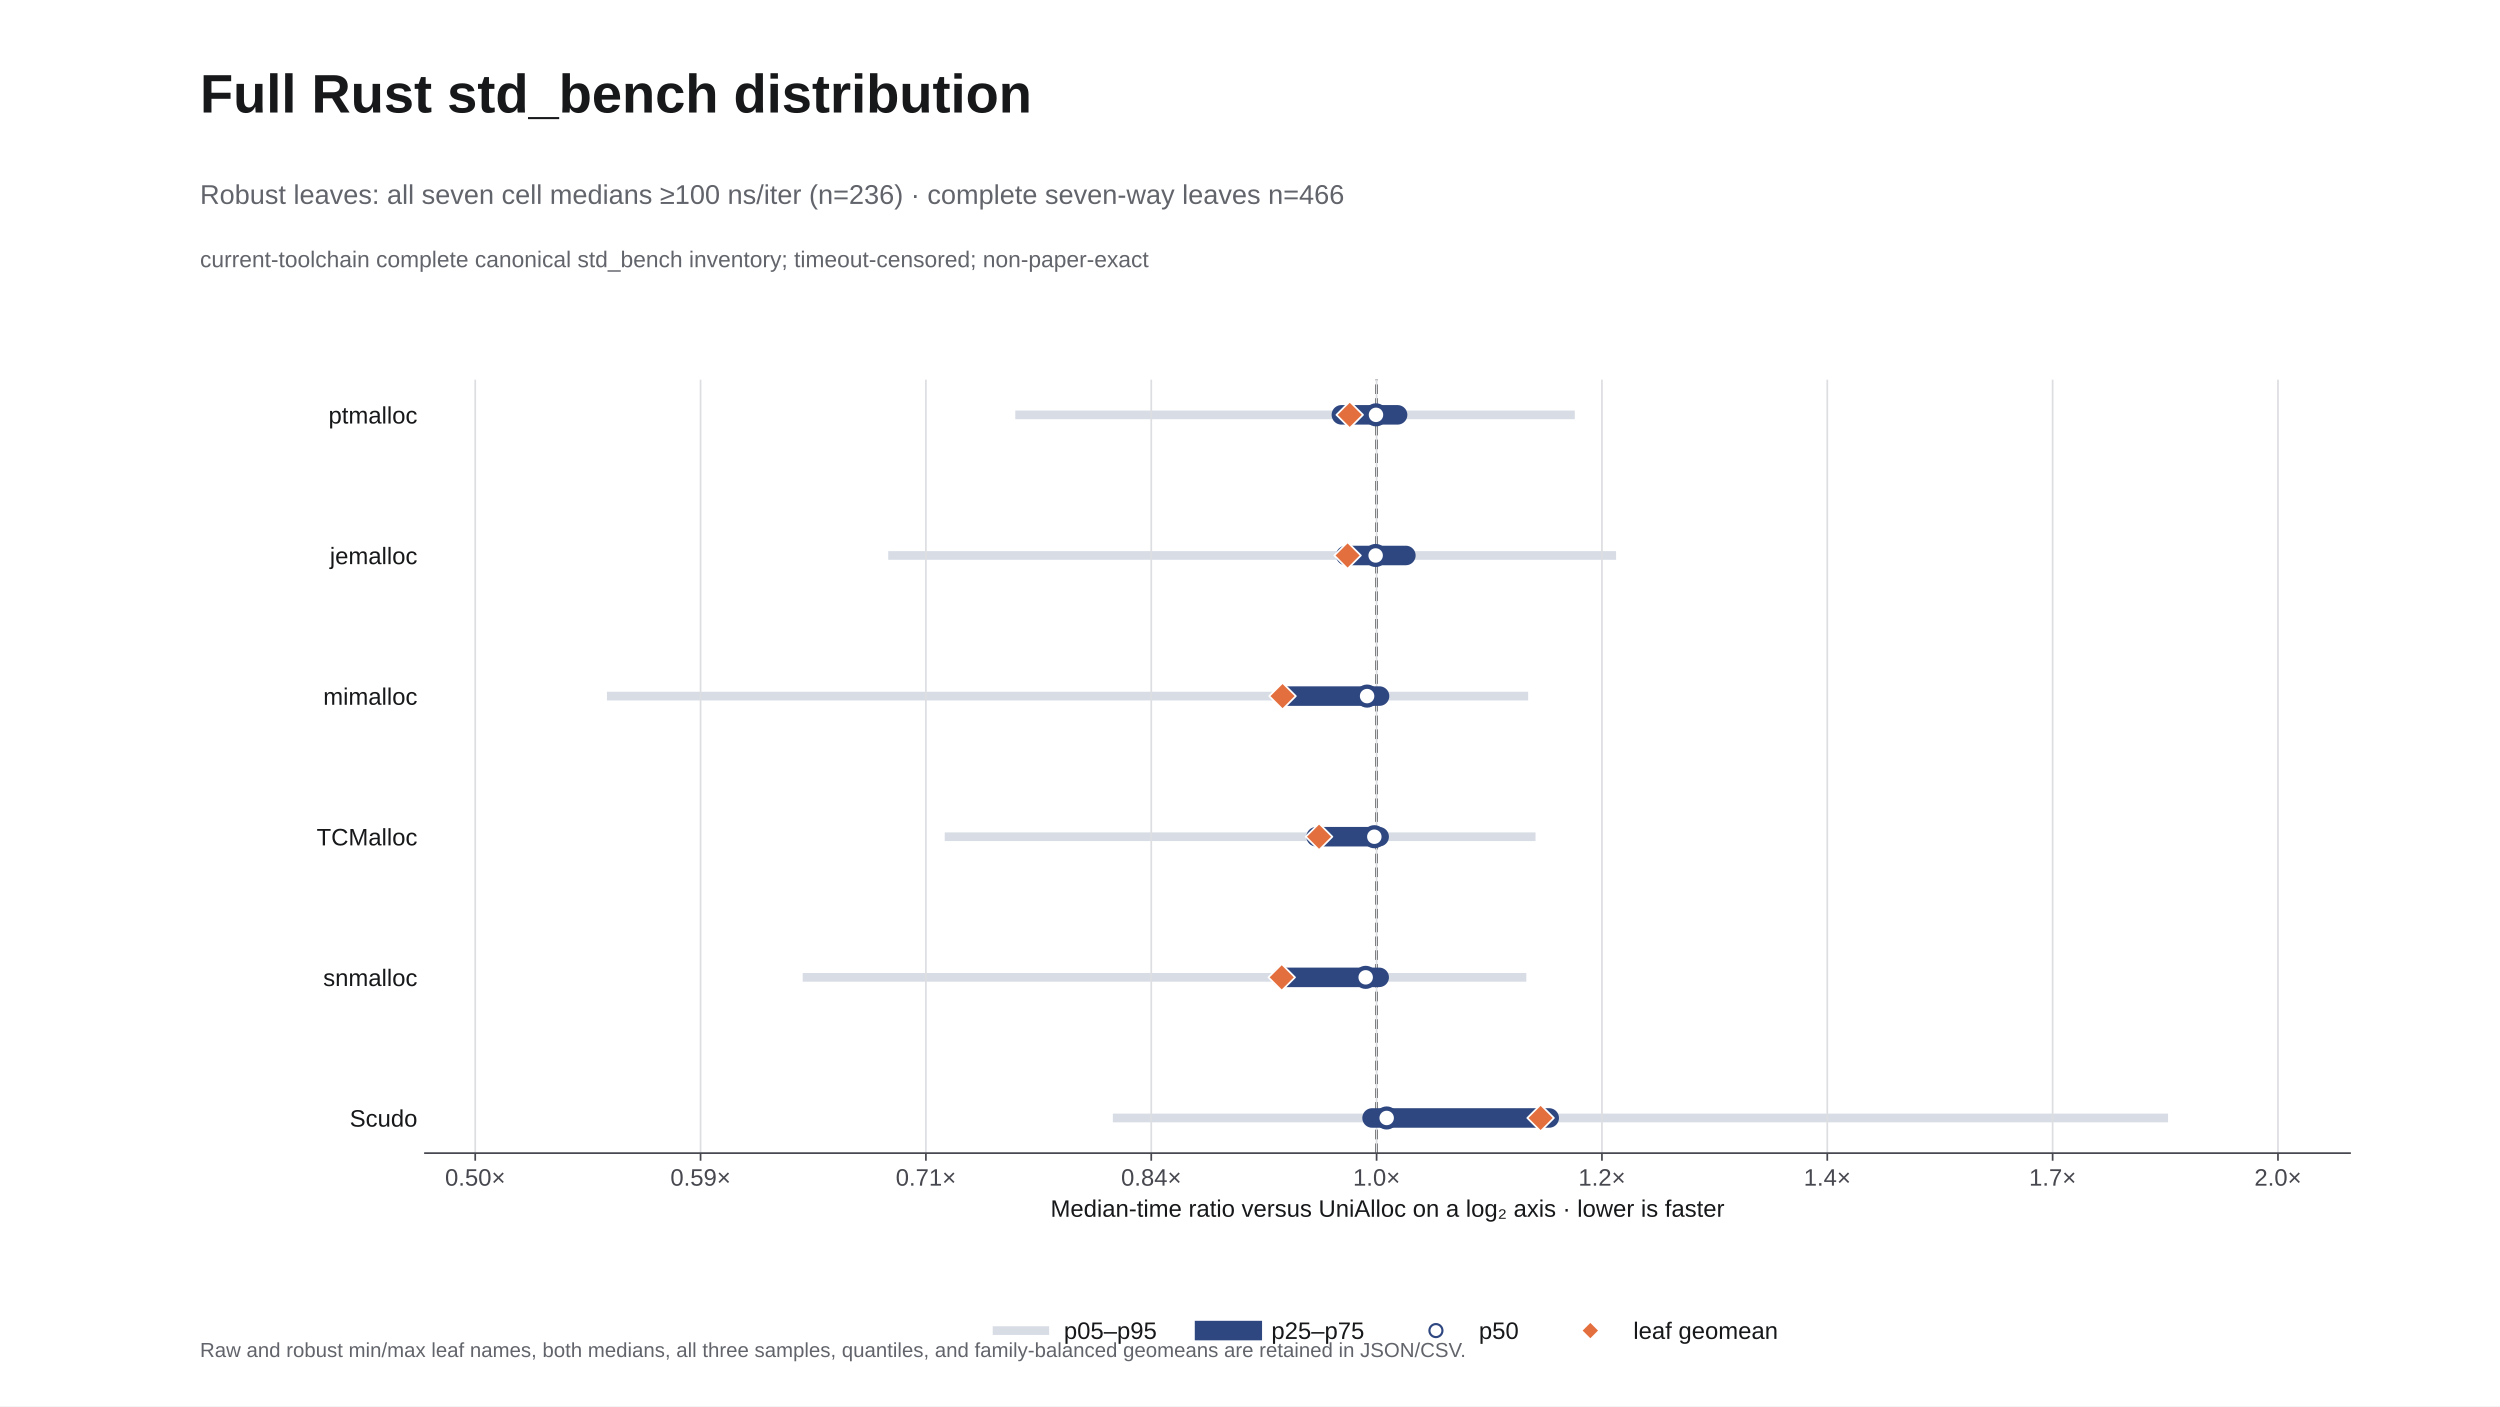
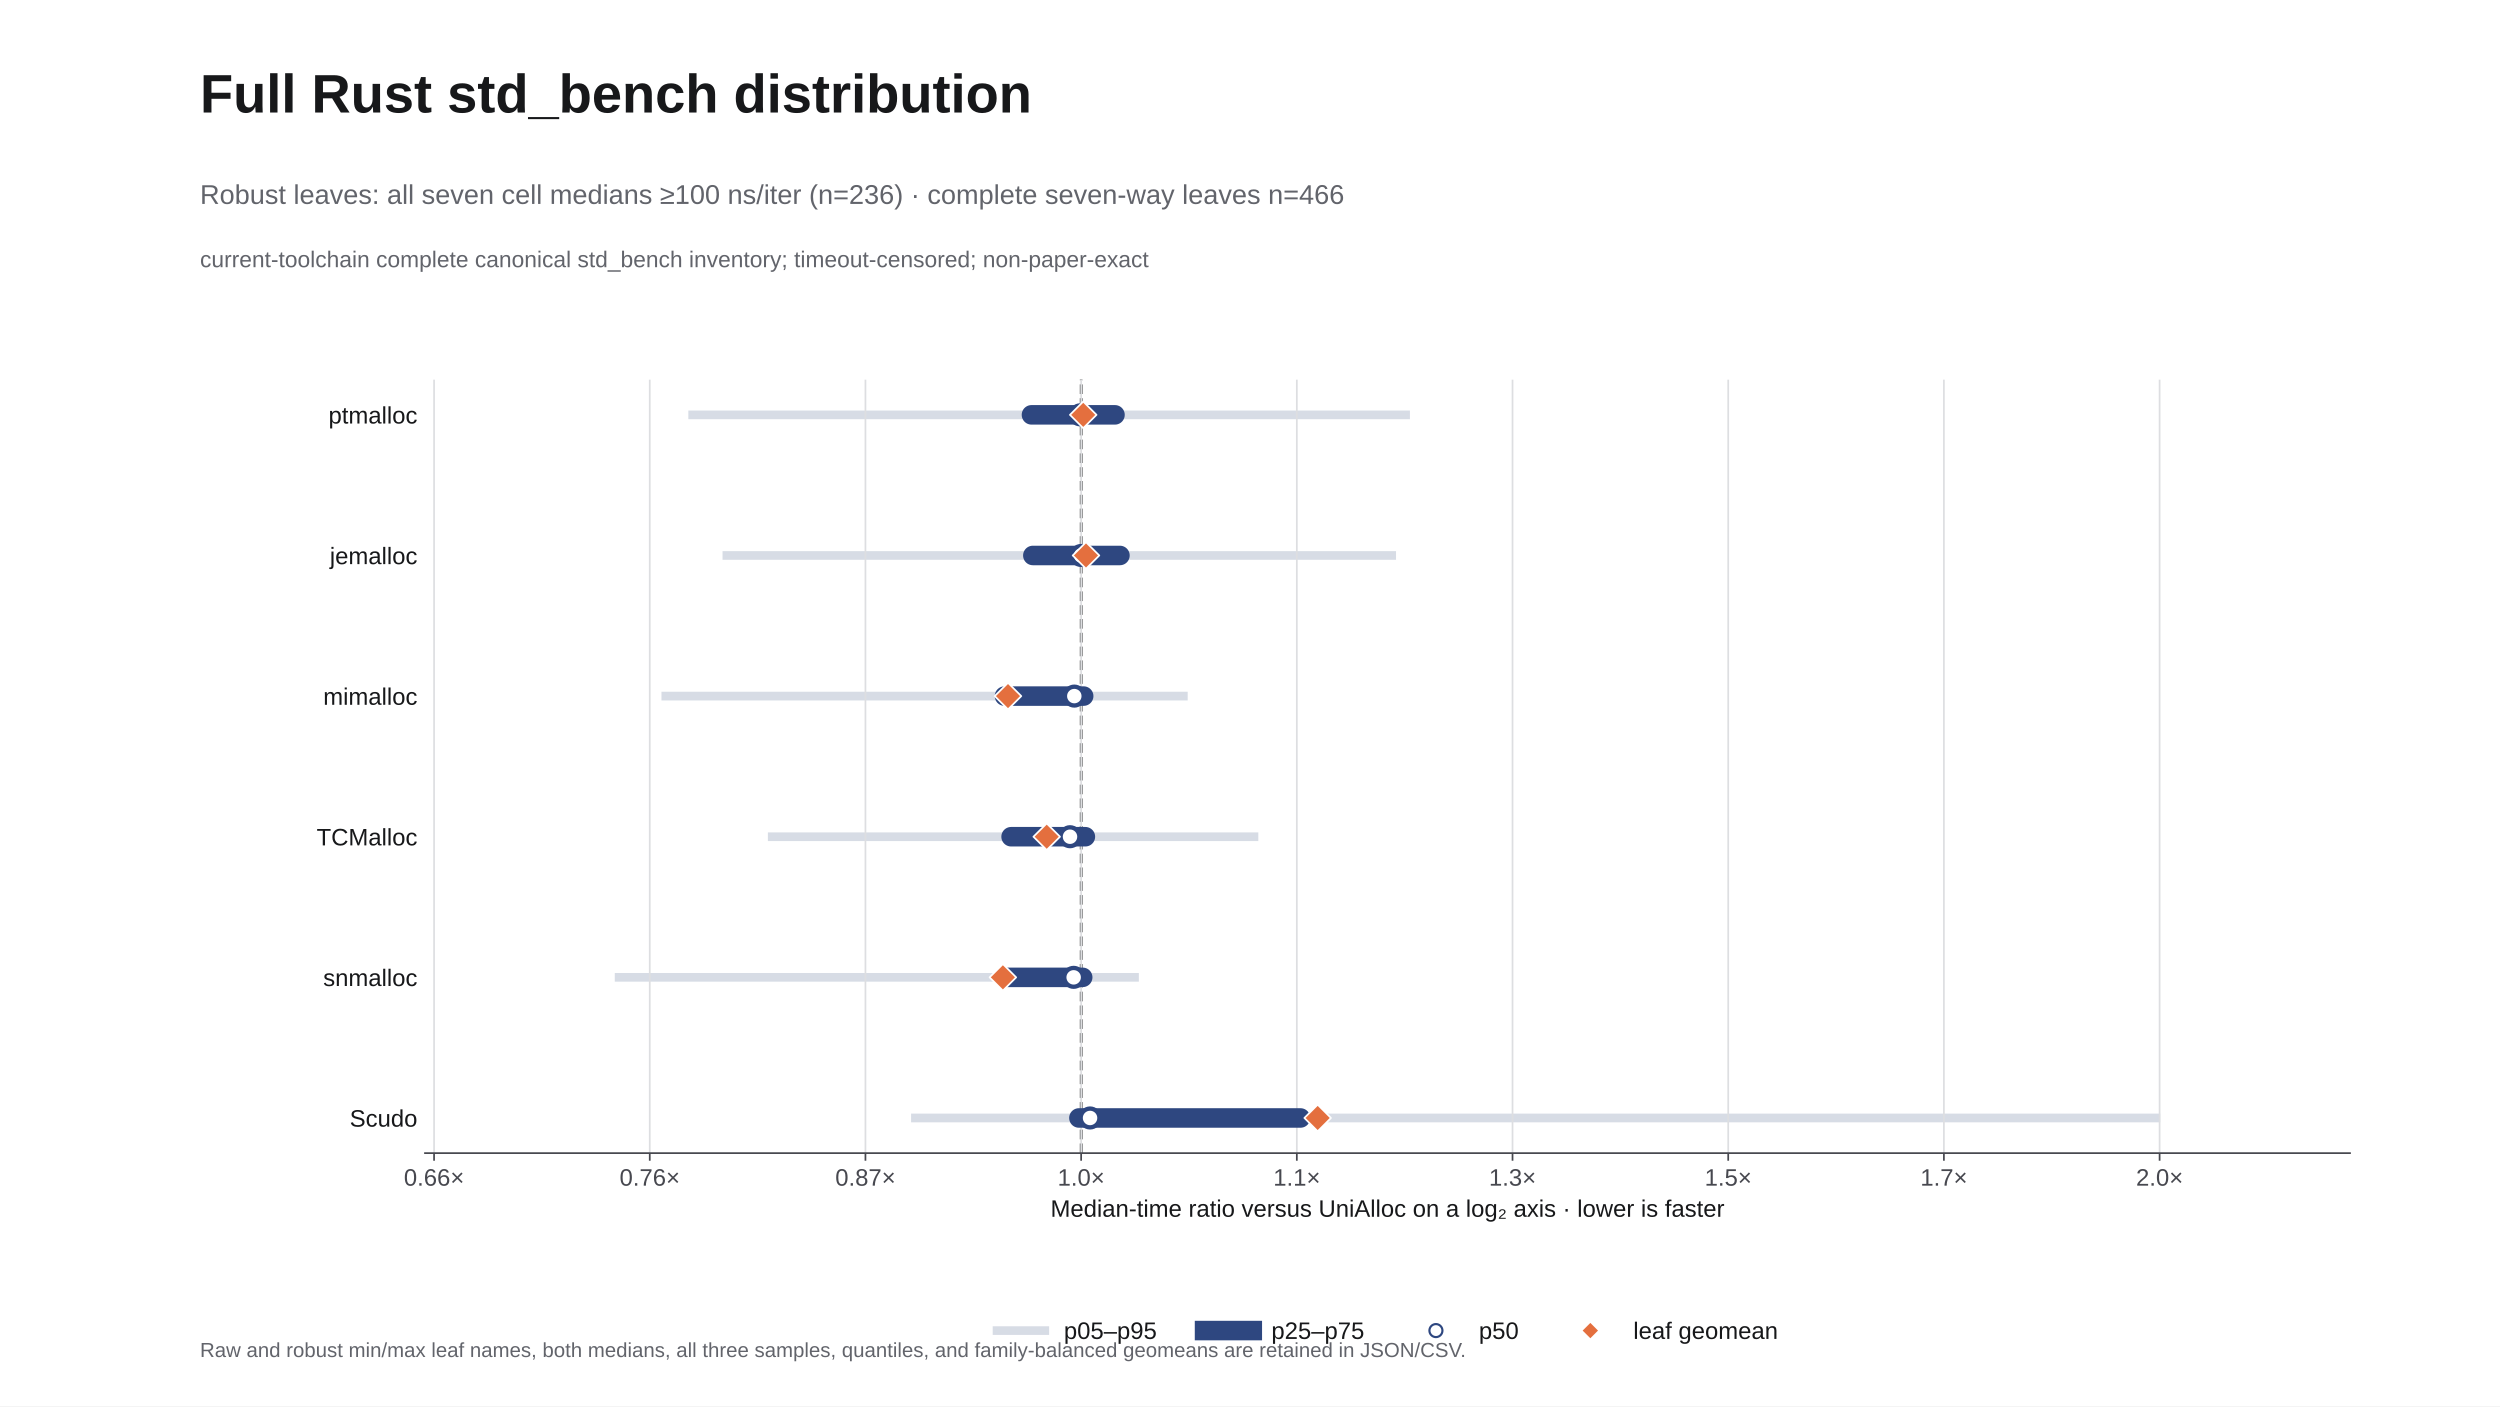
<svg xmlns="http://www.w3.org/2000/svg" xmlns:xlink="http://www.w3.org/1999/xlink" width="1152pt" height="648pt" viewBox="0 0 1152 648" version="1.1">
  <defs>
    <style type="text/css">*{stroke-linejoin: round; stroke-linecap: butt}</style>
  </defs>
  <g id="figure_1">
    <g id="patch_1">
      <path d="M 0 648 L 1152 648 L 1152 0 L 0 0 z " style="fill: #ffffff" />
    </g>
    <g id="axes_1">
      <g id="patch_2">
        <path d="M 195.84 531.36 L 1082.88 531.36 L 1082.88 174.96 L 195.84 174.96 z " style="fill: #ffffff" />
      </g>
      <g id="line2d_1">
-         <path d="M 634.335 531.36 L 634.335 174.96 " clip-path="url(#p51eea1e495)" style="fill: none; stroke-dasharray: 4.44,1.92; stroke-dashoffset: 0; stroke: #17181a; stroke-width: 1.2" />
+         <path d="M 498.189 531.36 L 498.189 174.96 " clip-path="url(#p51eea1e495)" style="fill: none; stroke-dasharray: 4.44,1.92; stroke-dashoffset: 0; stroke: #17181a; stroke-width: 1.2" />
      </g>
      <g id="line2d_2">
-         <path d="M 469.852 191.16 L 723.669 191.16 " clip-path="url(#p51eea1e495)" style="fill: none; stroke: #d7dce5; stroke-width: 4; stroke-linecap: square" />
+         <path d="M 319.183 191.16 L 647.699 191.16 " clip-path="url(#p51eea1e495)" style="fill: none; stroke: #d7dce5; stroke-width: 4; stroke-linecap: square" />
      </g>
      <g id="line2d_3">
-         <path d="M 411.296 255.96 L 742.69 255.96 " clip-path="url(#p51eea1e495)" style="fill: none; stroke: #d7dce5; stroke-width: 4; stroke-linecap: square" />
+         <path d="M 334.946 255.96 L 641.289 255.96 " clip-path="url(#p51eea1e495)" style="fill: none; stroke: #d7dce5; stroke-width: 4; stroke-linecap: square" />
      </g>
      <g id="line2d_4">
-         <path d="M 281.683 320.76 L 702.177 320.76 " clip-path="url(#p51eea1e495)" style="fill: none; stroke: #d7dce5; stroke-width: 4; stroke-linecap: square" />
+         <path d="M 306.805 320.76 L 545.288 320.76 " clip-path="url(#p51eea1e495)" style="fill: none; stroke: #d7dce5; stroke-width: 4; stroke-linecap: square" />
      </g>
      <g id="line2d_5">
-         <path d="M 437.328 385.56 L 705.575 385.56 " clip-path="url(#p51eea1e495)" style="fill: none; stroke: #d7dce5; stroke-width: 4; stroke-linecap: square" />
+         <path d="M 355.842 385.56 L 577.835 385.56 " clip-path="url(#p51eea1e495)" style="fill: none; stroke: #d7dce5; stroke-width: 4; stroke-linecap: square" />
      </g>
      <g id="line2d_6">
-         <path d="M 371.876 450.36 L 701.34 450.36 " clip-path="url(#p51eea1e495)" style="fill: none; stroke: #d7dce5; stroke-width: 4; stroke-linecap: square" />
+         <path d="M 285.292 450.36 L 522.779 450.36 " clip-path="url(#p51eea1e495)" style="fill: none; stroke: #d7dce5; stroke-width: 4; stroke-linecap: square" />
      </g>
      <g id="line2d_7">
-         <path d="M 514.799 515.16 L 997.037 515.16 " clip-path="url(#p51eea1e495)" style="fill: none; stroke: #d7dce5; stroke-width: 4; stroke-linecap: square" />
+         <path d="M 421.824 515.16 L 993.428 515.16 " clip-path="url(#p51eea1e495)" style="fill: none; stroke: #d7dce5; stroke-width: 4; stroke-linecap: square" />
      </g>
      <g id="matplotlib.axis_1">
        <g id="xtick_1">
          <g id="line2d_8">
-             <path d="M 218.981 531.36 L 218.981 174.96 " clip-path="url(#p51eea1e495)" style="fill: none; stroke: #dddee1; stroke-width: 0.8; stroke-linecap: square" />
+             <path d="M 200.017 531.36 L 200.017 174.96 " clip-path="url(#p51eea1e495)" style="fill: none; stroke: #dddee1; stroke-width: 0.8; stroke-linecap: square" />
          </g>
          <g id="line2d_9">
            <defs>
              <path id="m718311839b" d="M 0 0 L 0 3.5 " style="stroke: #47484f; stroke-width: 0.8" />
            </defs>
            <g>
-               <use xlink:href="#m718311839b" x="218.981" y="531.36" style="fill: #47484f; stroke: #47484f; stroke-width: 0.8" />
+               <use xlink:href="#m718311839b" x="200.017" y="531.36" style="fill: #47484f; stroke: #47484f; stroke-width: 0.8" />
            </g>
          </g>
          <g id="text_1">
-             <text style="font-size: 11px; font-family: 'Liberation Sans'; text-anchor: middle; fill: #47484f" x="218.981" y="546.368" transform="rotate(-0 218.9811 546.3683)">0.50×</text>
+             <text style="font-size: 11px; font-family: 'Liberation Sans'; text-anchor: middle; fill: #47484f" x="200.017" y="546.368" transform="rotate(-0 200.0167 546.3683)">0.66×</text>
          </g>
        </g>
        <g id="xtick_2">
          <g id="line2d_10">
-             <path d="M 322.82 531.36 L 322.82 174.96 " clip-path="url(#p51eea1e495)" style="fill: none; stroke: #dddee1; stroke-width: 0.8; stroke-linecap: square" />
+             <path d="M 299.407 531.36 L 299.407 174.96 " clip-path="url(#p51eea1e495)" style="fill: none; stroke: #dddee1; stroke-width: 0.8; stroke-linecap: square" />
          </g>
          <g id="line2d_11">
            <g>
-               <use xlink:href="#m718311839b" x="322.82" y="531.36" style="fill: #47484f; stroke: #47484f; stroke-width: 0.8" />
+               <use xlink:href="#m718311839b" x="299.407" y="531.36" style="fill: #47484f; stroke: #47484f; stroke-width: 0.8" />
            </g>
          </g>
          <g id="text_2">
-             <text style="font-size: 11px; font-family: 'Liberation Sans'; text-anchor: middle; fill: #47484f" x="322.82" y="546.368" transform="rotate(-0 322.8195 546.3683)">0.59×</text>
+             <text style="font-size: 11px; font-family: 'Liberation Sans'; text-anchor: middle; fill: #47484f" x="299.407" y="546.368" transform="rotate(-0 299.4074 546.3683)">0.76×</text>
          </g>
        </g>
        <g id="xtick_3">
          <g id="line2d_12">
-             <path d="M 426.658 531.36 L 426.658 174.96 " clip-path="url(#p51eea1e495)" style="fill: none; stroke: #dddee1; stroke-width: 0.8; stroke-linecap: square" />
+             <path d="M 398.798 531.36 L 398.798 174.96 " clip-path="url(#p51eea1e495)" style="fill: none; stroke: #dddee1; stroke-width: 0.8; stroke-linecap: square" />
          </g>
          <g id="line2d_13">
            <g>
-               <use xlink:href="#m718311839b" x="426.658" y="531.36" style="fill: #47484f; stroke: #47484f; stroke-width: 0.8" />
+               <use xlink:href="#m718311839b" x="398.798" y="531.36" style="fill: #47484f; stroke: #47484f; stroke-width: 0.8" />
            </g>
          </g>
          <g id="text_3">
-             <text style="font-size: 11px; font-family: 'Liberation Sans'; text-anchor: middle; fill: #47484f" x="426.658" y="546.368" transform="rotate(-0 426.658 546.3683)">0.71×</text>
+             <text style="font-size: 11px; font-family: 'Liberation Sans'; text-anchor: middle; fill: #47484f" x="398.798" y="546.368" transform="rotate(-0 398.798 546.3683)">0.87×</text>
          </g>
        </g>
        <g id="xtick_4">
          <g id="line2d_14">
-             <path d="M 530.496 531.36 L 530.496 174.96 " clip-path="url(#p51eea1e495)" style="fill: none; stroke: #dddee1; stroke-width: 0.8; stroke-linecap: square" />
+             <path d="M 498.189 531.36 L 498.189 174.96 " clip-path="url(#p51eea1e495)" style="fill: none; stroke: #dddee1; stroke-width: 0.8; stroke-linecap: square" />
          </g>
          <g id="line2d_15">
            <g>
-               <use xlink:href="#m718311839b" x="530.496" y="531.36" style="fill: #47484f; stroke: #47484f; stroke-width: 0.8" />
+               <use xlink:href="#m718311839b" x="498.189" y="531.36" style="fill: #47484f; stroke: #47484f; stroke-width: 0.8" />
            </g>
          </g>
          <g id="text_4">
-             <text style="font-size: 11px; font-family: 'Liberation Sans'; text-anchor: middle; fill: #47484f" x="530.496" y="546.368" transform="rotate(-0 530.4965 546.3683)">0.84×</text>
+             <text style="font-size: 11px; font-family: 'Liberation Sans'; text-anchor: middle; fill: #47484f" x="498.189" y="546.368" transform="rotate(-0 498.1886 546.3683)">1.0×</text>
          </g>
        </g>
        <g id="xtick_5">
          <g id="line2d_16">
-             <path d="M 634.335 531.36 L 634.335 174.96 " clip-path="url(#p51eea1e495)" style="fill: none; stroke: #dddee1; stroke-width: 0.8; stroke-linecap: square" />
+             <path d="M 597.579 531.36 L 597.579 174.96 " clip-path="url(#p51eea1e495)" style="fill: none; stroke: #dddee1; stroke-width: 0.8; stroke-linecap: square" />
          </g>
          <g id="line2d_17">
            <g>
-               <use xlink:href="#m718311839b" x="634.335" y="531.36" style="fill: #47484f; stroke: #47484f; stroke-width: 0.8" />
+               <use xlink:href="#m718311839b" x="597.579" y="531.36" style="fill: #47484f; stroke: #47484f; stroke-width: 0.8" />
            </g>
          </g>
          <g id="text_5">
-             <text style="font-size: 11px; font-family: 'Liberation Sans'; text-anchor: middle; fill: #47484f" x="634.335" y="546.368" transform="rotate(-0 634.335 546.3683)">1.0×</text>
+             <text style="font-size: 11px; font-family: 'Liberation Sans'; text-anchor: middle; fill: #47484f" x="597.579" y="546.368" transform="rotate(-0 597.5793 546.3683)">1.1×</text>
          </g>
        </g>
        <g id="xtick_6">
          <g id="line2d_18">
-             <path d="M 738.173 531.36 L 738.173 174.96 " clip-path="url(#p51eea1e495)" style="fill: none; stroke: #dddee1; stroke-width: 0.8; stroke-linecap: square" />
+             <path d="M 696.97 531.36 L 696.97 174.96 " clip-path="url(#p51eea1e495)" style="fill: none; stroke: #dddee1; stroke-width: 0.8; stroke-linecap: square" />
          </g>
          <g id="line2d_19">
            <g>
-               <use xlink:href="#m718311839b" x="738.173" y="531.36" style="fill: #47484f; stroke: #47484f; stroke-width: 0.8" />
+               <use xlink:href="#m718311839b" x="696.97" y="531.36" style="fill: #47484f; stroke: #47484f; stroke-width: 0.8" />
            </g>
          </g>
          <g id="text_6">
-             <text style="font-size: 11px; font-family: 'Liberation Sans'; text-anchor: middle; fill: #47484f" x="738.173" y="546.368" transform="rotate(-0 738.1734 546.3683)">1.2×</text>
+             <text style="font-size: 11px; font-family: 'Liberation Sans'; text-anchor: middle; fill: #47484f" x="696.97" y="546.368" transform="rotate(-0 696.9699 546.3683)">1.3×</text>
          </g>
        </g>
        <g id="xtick_7">
          <g id="line2d_20">
-             <path d="M 842.012 531.36 L 842.012 174.96 " clip-path="url(#p51eea1e495)" style="fill: none; stroke: #dddee1; stroke-width: 0.8; stroke-linecap: square" />
+             <path d="M 796.361 531.36 L 796.361 174.96 " clip-path="url(#p51eea1e495)" style="fill: none; stroke: #dddee1; stroke-width: 0.8; stroke-linecap: square" />
          </g>
          <g id="line2d_21">
            <g>
-               <use xlink:href="#m718311839b" x="842.012" y="531.36" style="fill: #47484f; stroke: #47484f; stroke-width: 0.8" />
+               <use xlink:href="#m718311839b" x="796.361" y="531.36" style="fill: #47484f; stroke: #47484f; stroke-width: 0.8" />
            </g>
          </g>
          <g id="text_7">
-             <text style="font-size: 11px; font-family: 'Liberation Sans'; text-anchor: middle; fill: #47484f" x="842.012" y="546.368" transform="rotate(-0 842.0119 546.3683)">1.4×</text>
+             <text style="font-size: 11px; font-family: 'Liberation Sans'; text-anchor: middle; fill: #47484f" x="796.361" y="546.368" transform="rotate(-0 796.3605 546.3683)">1.5×</text>
          </g>
        </g>
        <g id="xtick_8">
          <g id="line2d_22">
-             <path d="M 945.85 531.36 L 945.85 174.96 " clip-path="url(#p51eea1e495)" style="fill: none; stroke: #dddee1; stroke-width: 0.8; stroke-linecap: square" />
+             <path d="M 895.751 531.36 L 895.751 174.96 " clip-path="url(#p51eea1e495)" style="fill: none; stroke: #dddee1; stroke-width: 0.8; stroke-linecap: square" />
          </g>
          <g id="line2d_23">
            <g>
-               <use xlink:href="#m718311839b" x="945.85" y="531.36" style="fill: #47484f; stroke: #47484f; stroke-width: 0.8" />
+               <use xlink:href="#m718311839b" x="895.751" y="531.36" style="fill: #47484f; stroke: #47484f; stroke-width: 0.8" />
            </g>
          </g>
          <g id="text_8">
-             <text style="font-size: 11px; font-family: 'Liberation Sans'; text-anchor: middle; fill: #47484f" x="945.85" y="546.368" transform="rotate(-0 945.8504 546.3683)">1.7×</text>
+             <text style="font-size: 11px; font-family: 'Liberation Sans'; text-anchor: middle; fill: #47484f" x="895.751" y="546.368" transform="rotate(-0 895.7512 546.3683)">1.7×</text>
          </g>
        </g>
        <g id="xtick_9">
          <g id="line2d_24">
-             <path d="M 1049.689 531.36 L 1049.689 174.96 " clip-path="url(#p51eea1e495)" style="fill: none; stroke: #dddee1; stroke-width: 0.8; stroke-linecap: square" />
+             <path d="M 995.142 531.36 L 995.142 174.96 " clip-path="url(#p51eea1e495)" style="fill: none; stroke: #dddee1; stroke-width: 0.8; stroke-linecap: square" />
          </g>
          <g id="line2d_25">
            <g>
-               <use xlink:href="#m718311839b" x="1049.689" y="531.36" style="fill: #47484f; stroke: #47484f; stroke-width: 0.8" />
+               <use xlink:href="#m718311839b" x="995.142" y="531.36" style="fill: #47484f; stroke: #47484f; stroke-width: 0.8" />
            </g>
          </g>
          <g id="text_9">
-             <text style="font-size: 11px; font-family: 'Liberation Sans'; text-anchor: middle; fill: #47484f" x="1049.689" y="546.368" transform="rotate(-0 1049.689 546.3683)">2.0×</text>
+             <text style="font-size: 11px; font-family: 'Liberation Sans'; text-anchor: middle; fill: #47484f" x="995.142" y="546.368" transform="rotate(-0 995.1418 546.3683)">2.0×</text>
          </g>
        </g>
        <g id="text_10">
          <text style="font-size: 11px; font-family: 'Liberation Sans'; text-anchor: middle; fill: #17181a" x="639.36" y="560.692" transform="rotate(-0 639.36 560.6915)">Median-time ratio versus UniAlloc on a log₂ axis · lower is faster</text>
        </g>
      </g>
      <g id="matplotlib.axis_2">
        <g id="ytick_1">
          <g id="line2d_26" />
          <g id="text_11">
            <text style="font-size: 11px; font-family: 'Liberation Sans'; text-anchor: end; fill: #17181a" x="192.34" y="195.164" transform="rotate(-0 192.34 195.1642)">ptmalloc</text>
          </g>
        </g>
        <g id="ytick_2">
          <g id="line2d_27" />
          <g id="text_12">
            <text style="font-size: 11px; font-family: 'Liberation Sans'; text-anchor: end; fill: #17181a" x="192.34" y="259.964" transform="rotate(-0 192.34 259.9642)">jemalloc</text>
          </g>
        </g>
        <g id="ytick_3">
          <g id="line2d_28" />
          <g id="text_13">
            <text style="font-size: 11px; font-family: 'Liberation Sans'; text-anchor: end; fill: #17181a" x="192.34" y="324.764" transform="rotate(-0 192.34 324.7641)">mimalloc</text>
          </g>
        </g>
        <g id="ytick_4">
          <g id="line2d_29" />
          <g id="text_14">
            <text style="font-size: 11px; font-family: 'Liberation Sans'; text-anchor: end; fill: #17181a" x="192.34" y="389.564" transform="rotate(-0 192.34 389.5641)">TCMalloc</text>
          </g>
        </g>
        <g id="ytick_5">
          <g id="line2d_30" />
          <g id="text_15">
            <text style="font-size: 11px; font-family: 'Liberation Sans'; text-anchor: end; fill: #17181a" x="192.34" y="454.364" transform="rotate(-0 192.34 454.3641)">snmalloc</text>
          </g>
        </g>
        <g id="ytick_6">
          <g id="line2d_31" />
          <g id="text_16">
            <text style="font-size: 11px; font-family: 'Liberation Sans'; text-anchor: end; fill: #17181a" x="192.34" y="519.164" transform="rotate(-0 192.34 519.1641)">Scudo</text>
          </g>
        </g>
      </g>
      <g id="line2d_32">
-         <path d="M 618.109 191.16 L 644.005 191.16 " clip-path="url(#p51eea1e495)" style="fill: none; stroke: #2e4780; stroke-width: 9; stroke-linecap: round" />
+         <path d="M 475.301 191.16 L 513.784 191.16 " clip-path="url(#p51eea1e495)" style="fill: none; stroke: #2e4780; stroke-width: 9; stroke-linecap: round" />
      </g>
      <g id="line2d_33">
-         <path d="M 620.12 255.96 L 647.819 255.96 " clip-path="url(#p51eea1e495)" style="fill: none; stroke: #2e4780; stroke-width: 9; stroke-linecap: round" />
+         <path d="M 475.931 255.96 L 516.063 255.96 " clip-path="url(#p51eea1e495)" style="fill: none; stroke: #2e4780; stroke-width: 9; stroke-linecap: round" />
      </g>
      <g id="line2d_34">
-         <path d="M 592.951 320.76 L 635.686 320.76 " clip-path="url(#p51eea1e495)" style="fill: none; stroke: #2e4780; stroke-width: 9; stroke-linecap: round" />
+         <path d="M 462.875 320.76 L 499.352 320.76 " clip-path="url(#p51eea1e495)" style="fill: none; stroke: #2e4780; stroke-width: 9; stroke-linecap: round" />
      </g>
      <g id="line2d_35">
-         <path d="M 606.467 385.56 L 635.509 385.56 " clip-path="url(#p51eea1e495)" style="fill: none; stroke: #2e4780; stroke-width: 9; stroke-linecap: round" />
+         <path d="M 465.916 385.56 L 500.136 385.56 " clip-path="url(#p51eea1e495)" style="fill: none; stroke: #2e4780; stroke-width: 9; stroke-linecap: round" />
      </g>
      <g id="line2d_36">
-         <path d="M 590.571 450.36 L 635.526 450.36 " clip-path="url(#p51eea1e495)" style="fill: none; stroke: #2e4780; stroke-width: 9; stroke-linecap: round" />
+         <path d="M 463.628 450.36 L 498.904 450.36 " clip-path="url(#p51eea1e495)" style="fill: none; stroke: #2e4780; stroke-width: 9; stroke-linecap: round" />
      </g>
      <g id="line2d_37">
-         <path d="M 632.254 515.16 L 713.874 515.16 " clip-path="url(#p51eea1e495)" style="fill: none; stroke: #2e4780; stroke-width: 9; stroke-linecap: round" />
+         <path d="M 497.163 515.16 L 599.273 515.16 " clip-path="url(#p51eea1e495)" style="fill: none; stroke: #2e4780; stroke-width: 9; stroke-linecap: round" />
      </g>
      <g id="patch_3">
        <path d="M 195.84 531.36 L 1082.88 531.36 " style="fill: none; stroke: #47484f; stroke-width: 0.8; stroke-linejoin: miter; stroke-linecap: square" />
      </g>
      <g id="PathCollection_1">
        <defs>
          <path id="ma0a3bab3b7" d="M 0 4.33 C 1.148 4.33 2.25 3.874 3.062 3.062 C 3.874 2.25 4.33 1.148 4.33 0 C 4.33 -1.148 3.874 -2.25 3.062 -3.062 C 2.25 -3.874 1.148 -4.33 0 -4.33 C -1.148 -4.33 -2.25 -3.874 -3.062 -3.062 C -3.874 -2.25 -4.33 -1.148 -4.33 0 C -4.33 1.148 -3.874 2.25 -3.062 3.062 C -2.25 3.874 -1.148 4.33 0 4.33 z " style="stroke: #2e4780; stroke-width: 2" />
        </defs>
        <g clip-path="url(#p51eea1e495)">
-           <use xlink:href="#ma0a3bab3b7" x="634.058" y="191.16" style="fill: #ffffff; stroke: #2e4780; stroke-width: 2" />
+           <use xlink:href="#ma0a3bab3b7" x="497.738" y="191.16" style="fill: #ffffff; stroke: #2e4780; stroke-width: 2" />
        </g>
      </g>
      <g id="PathCollection_2">
        <g clip-path="url(#p51eea1e495)">
-           <use xlink:href="#ma0a3bab3b7" x="633.899" y="255.96" style="fill: #ffffff; stroke: #2e4780; stroke-width: 2" />
+           <use xlink:href="#ma0a3bab3b7" x="498.169" y="255.96" style="fill: #ffffff; stroke: #2e4780; stroke-width: 2" />
        </g>
      </g>
      <g id="PathCollection_3">
        <g clip-path="url(#p51eea1e495)">
-           <use xlink:href="#ma0a3bab3b7" x="629.96" y="320.76" style="fill: #ffffff; stroke: #2e4780; stroke-width: 2" />
+           <use xlink:href="#ma0a3bab3b7" x="495.039" y="320.76" style="fill: #ffffff; stroke: #2e4780; stroke-width: 2" />
        </g>
      </g>
      <g id="PathCollection_4">
        <g clip-path="url(#p51eea1e495)">
-           <use xlink:href="#ma0a3bab3b7" x="633.288" y="385.56" style="fill: #ffffff; stroke: #2e4780; stroke-width: 2" />
+           <use xlink:href="#ma0a3bab3b7" x="493.061" y="385.56" style="fill: #ffffff; stroke: #2e4780; stroke-width: 2" />
        </g>
      </g>
      <g id="PathCollection_5">
        <g clip-path="url(#p51eea1e495)">
-           <use xlink:href="#ma0a3bab3b7" x="629.304" y="450.36" style="fill: #ffffff; stroke: #2e4780; stroke-width: 2" />
+           <use xlink:href="#ma0a3bab3b7" x="494.742" y="450.36" style="fill: #ffffff; stroke: #2e4780; stroke-width: 2" />
        </g>
      </g>
      <g id="PathCollection_6">
        <g clip-path="url(#p51eea1e495)">
-           <use xlink:href="#ma0a3bab3b7" x="638.976" y="515.16" style="fill: #ffffff; stroke: #2e4780; stroke-width: 2" />
+           <use xlink:href="#ma0a3bab3b7" x="502.298" y="515.16" style="fill: #ffffff; stroke: #2e4780; stroke-width: 2" />
        </g>
      </g>
      <g id="PathCollection_7">
        <defs>
          <path id="m4cc8e478a1" d="M -0 6.124 L 6.124 0 L 0 -6.124 L -6.124 -0 z " style="stroke: #ffffff; stroke-width: 0.8" />
        </defs>
        <g clip-path="url(#p51eea1e495)">
-           <use xlink:href="#m4cc8e478a1" x="621.953" y="191.16" style="fill: #e46f3e; stroke: #ffffff; stroke-width: 0.8" />
+           <use xlink:href="#m4cc8e478a1" x="499.152" y="191.16" style="fill: #e46f3e; stroke: #ffffff; stroke-width: 0.8" />
        </g>
      </g>
      <g id="PathCollection_8">
        <g clip-path="url(#p51eea1e495)">
-           <use xlink:href="#m4cc8e478a1" x="620.968" y="255.96" style="fill: #e46f3e; stroke: #ffffff; stroke-width: 0.8" />
+           <use xlink:href="#m4cc8e478a1" x="500.428" y="255.96" style="fill: #e46f3e; stroke: #ffffff; stroke-width: 0.8" />
        </g>
      </g>
      <g id="PathCollection_9">
        <g clip-path="url(#p51eea1e495)">
-           <use xlink:href="#m4cc8e478a1" x="590.997" y="320.76" style="fill: #e46f3e; stroke: #ffffff; stroke-width: 0.8" />
+           <use xlink:href="#m4cc8e478a1" x="464.484" y="320.76" style="fill: #e46f3e; stroke: #ffffff; stroke-width: 0.8" />
        </g>
      </g>
      <g id="PathCollection_10">
        <g clip-path="url(#p51eea1e495)">
-           <use xlink:href="#m4cc8e478a1" x="607.823" y="385.56" style="fill: #e46f3e; stroke: #ffffff; stroke-width: 0.8" />
+           <use xlink:href="#m4cc8e478a1" x="482.327" y="385.56" style="fill: #e46f3e; stroke: #ffffff; stroke-width: 0.8" />
        </g>
      </g>
      <g id="PathCollection_11">
        <g clip-path="url(#p51eea1e495)">
-           <use xlink:href="#m4cc8e478a1" x="590.621" y="450.36" style="fill: #e46f3e; stroke: #ffffff; stroke-width: 0.8" />
+           <use xlink:href="#m4cc8e478a1" x="462.13" y="450.36" style="fill: #e46f3e; stroke: #ffffff; stroke-width: 0.8" />
        </g>
      </g>
      <g id="PathCollection_12">
        <g clip-path="url(#p51eea1e495)">
-           <use xlink:href="#m4cc8e478a1" x="709.911" y="515.16" style="fill: #e46f3e; stroke: #ffffff; stroke-width: 0.8" />
+           <use xlink:href="#m4cc8e478a1" x="607.177" y="515.16" style="fill: #e46f3e; stroke: #ffffff; stroke-width: 0.8" />
        </g>
      </g>
      <g id="legend_1">
        <g id="line2d_38">
          <path d="M 459.438 613.134 L 470.438 613.134 L 481.438 613.134 " style="fill: none; stroke: #d7dce5; stroke-width: 4; stroke-linecap: square" />
        </g>
        <g id="text_17">
          <text style="font-size: 11px; font-family: 'Liberation Sans'; text-anchor: start; fill: #17181a" x="490.238" y="616.984" transform="rotate(-0 490.2378 616.9843)">p05–p95</text>
        </g>
        <g id="line2d_39">
          <path d="M 555.057 613.134 L 566.057 613.134 L 577.057 613.134 " style="fill: none; stroke: #2e4780; stroke-width: 9; stroke-linecap: square" />
        </g>
        <g id="text_18">
          <text style="font-size: 11px; font-family: 'Liberation Sans'; text-anchor: start; fill: #17181a" x="585.857" y="616.984" transform="rotate(-0 585.857 616.9843)">p25–p75</text>
        </g>
        <g id="line2d_40">
          <path d="M 650.676 613.134 L 661.676 613.134 L 672.676 613.134 " style="fill: none" />
          <defs>
            <path id="m754464e11b" d="M 0 3 C 0.796 3 1.559 2.684 2.121 2.121 C 2.684 1.559 3 0.796 3 0 C 3 -0.796 2.684 -1.559 2.121 -2.121 C 1.559 -2.684 0.796 -3 0 -3 C -0.796 -3 -1.559 -2.684 -2.121 -2.121 C -2.684 -1.559 -3 -0.796 -3 0 C -3 0.796 -2.684 1.559 -2.121 2.121 C -1.559 2.684 -0.796 3 0 3 z " style="stroke: #2e4780" />
          </defs>
          <g>
            <use xlink:href="#m754464e11b" x="661.676" y="613.134" style="fill: #ffffff; stroke: #2e4780" />
          </g>
        </g>
        <g id="text_19">
          <text style="font-size: 11px; font-family: 'Liberation Sans'; text-anchor: start; fill: #17181a" x="681.476" y="616.984" transform="rotate(-0 681.4763 616.9843)">p50</text>
        </g>
        <g id="line2d_41">
          <path d="M 721.827 613.134 L 732.827 613.134 L 743.827 613.134 " style="fill: none" />
          <defs>
            <path id="m6bb5db8f63" d="M -0 4.243 L 4.243 0 L 0 -4.243 L -4.243 -0 z " style="stroke: #ffffff; stroke-linejoin: miter" />
          </defs>
          <g>
            <use xlink:href="#m6bb5db8f63" x="732.827" y="613.134" style="fill: #e46f3e; stroke: #ffffff; stroke-linejoin: miter" />
          </g>
        </g>
        <g id="text_20">
          <text style="font-size: 11px; font-family: 'Liberation Sans'; text-anchor: start; fill: #17181a" x="752.627" y="616.984" transform="rotate(-0 752.6273 616.9843)">leaf geomean</text>
        </g>
      </g>
    </g>
    <g id="text_21">
      <text style="font-weight: 700; font-size: 25px; font-family: 'Liberation Sans'; text-anchor: start; fill: #17181a" x="92.16" y="51.84" transform="rotate(-0 92.16 51.84)">Full Rust std_bench distribution</text>
    </g>
    <g id="text_22">
      <text style="font-size: 12.5px; font-family: 'Liberation Sans'; text-anchor: start; fill: #62646b" x="92.16" y="93.96" transform="rotate(-0 92.16 93.96)">Robust leaves: all seven cell medians ≥100 ns/iter (n=236) · complete seven-way leaves n=466</text>
    </g>
    <g id="text_23">
      <text style="font-size: 10.5px; font-family: 'Liberation Sans'; text-anchor: start; fill: #62646b" x="92.16" y="123.12" transform="rotate(-0 92.16 123.12)">current-toolchain complete canonical std_bench inventory; timeout-censored; non-paper-exact</text>
    </g>
    <g id="text_24">
      <text style="font-size: 9.4px; font-family: 'Liberation Sans'; text-anchor: start; fill: #62646b" x="92.16" y="625.32" transform="rotate(-0 92.16 625.32)">Raw and robust min/max leaf names, both medians, all three samples, quantiles, and family-balanced geomeans are retained in JSON/CSV.</text>
    </g>
  </g>
  <defs>
    <clipPath id="p51eea1e495">
      <rect x="195.84" y="174.96" width="887.04" height="356.4" />
    </clipPath>
  </defs>
</svg>
